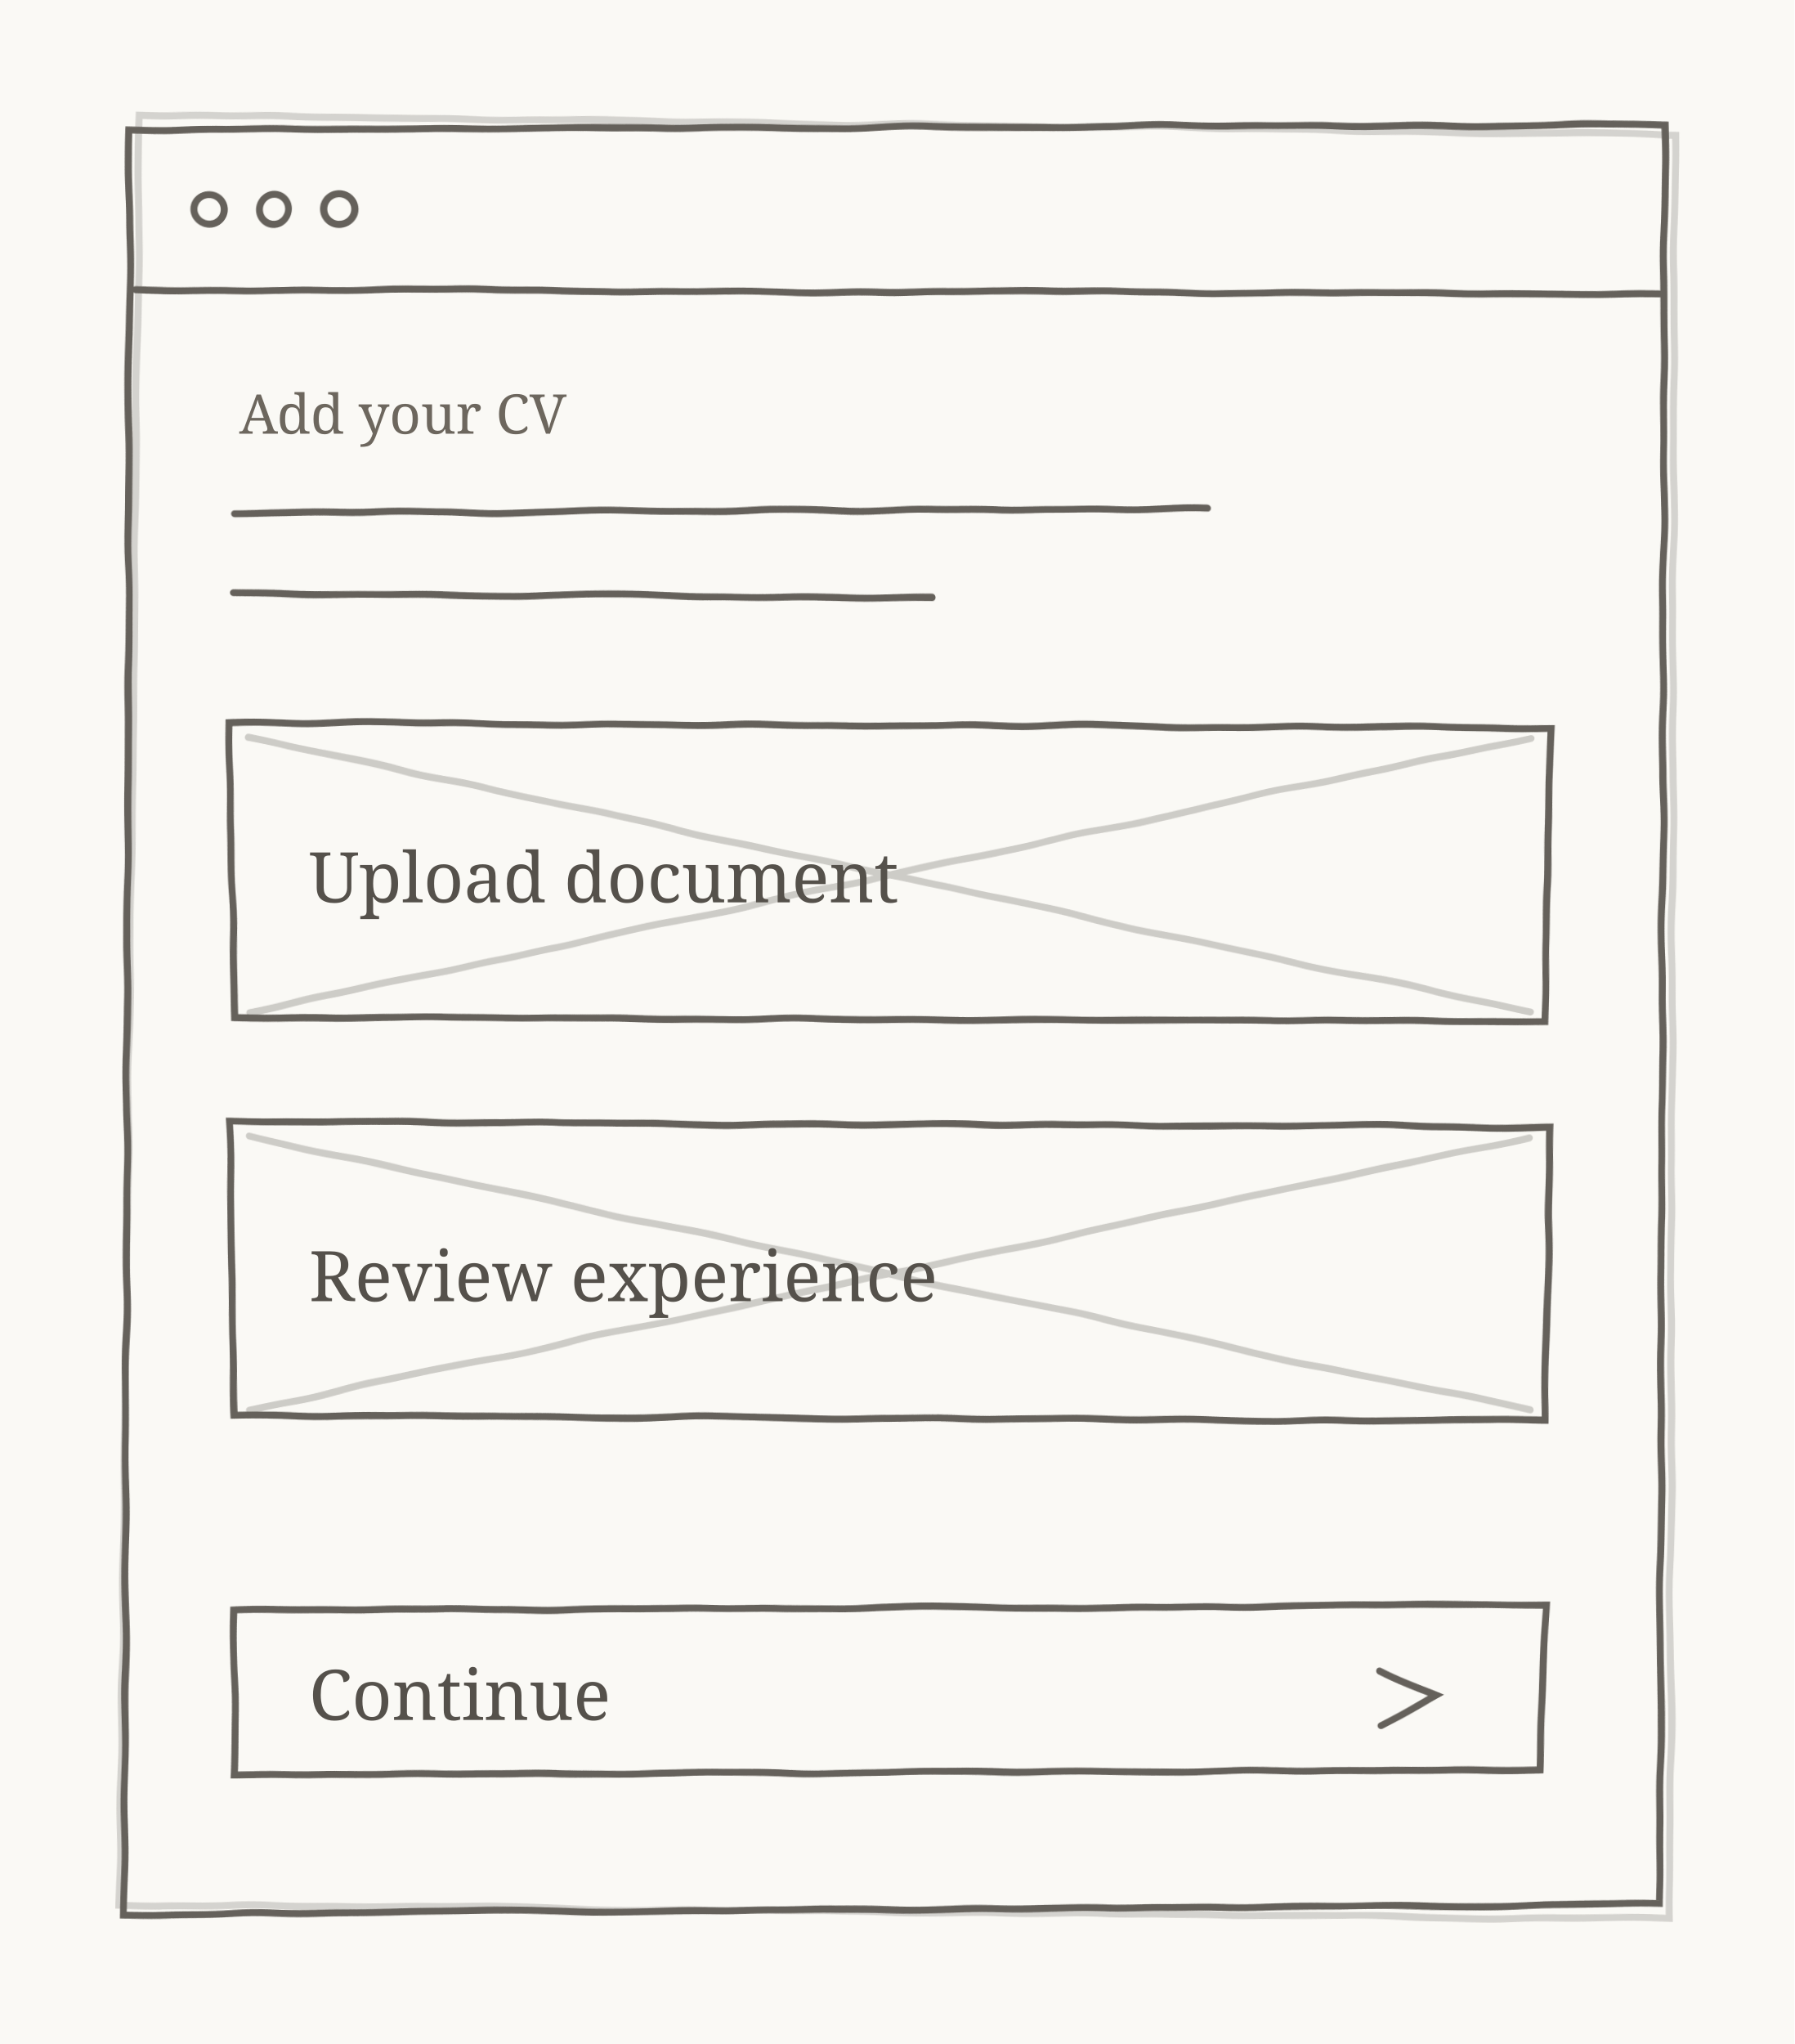
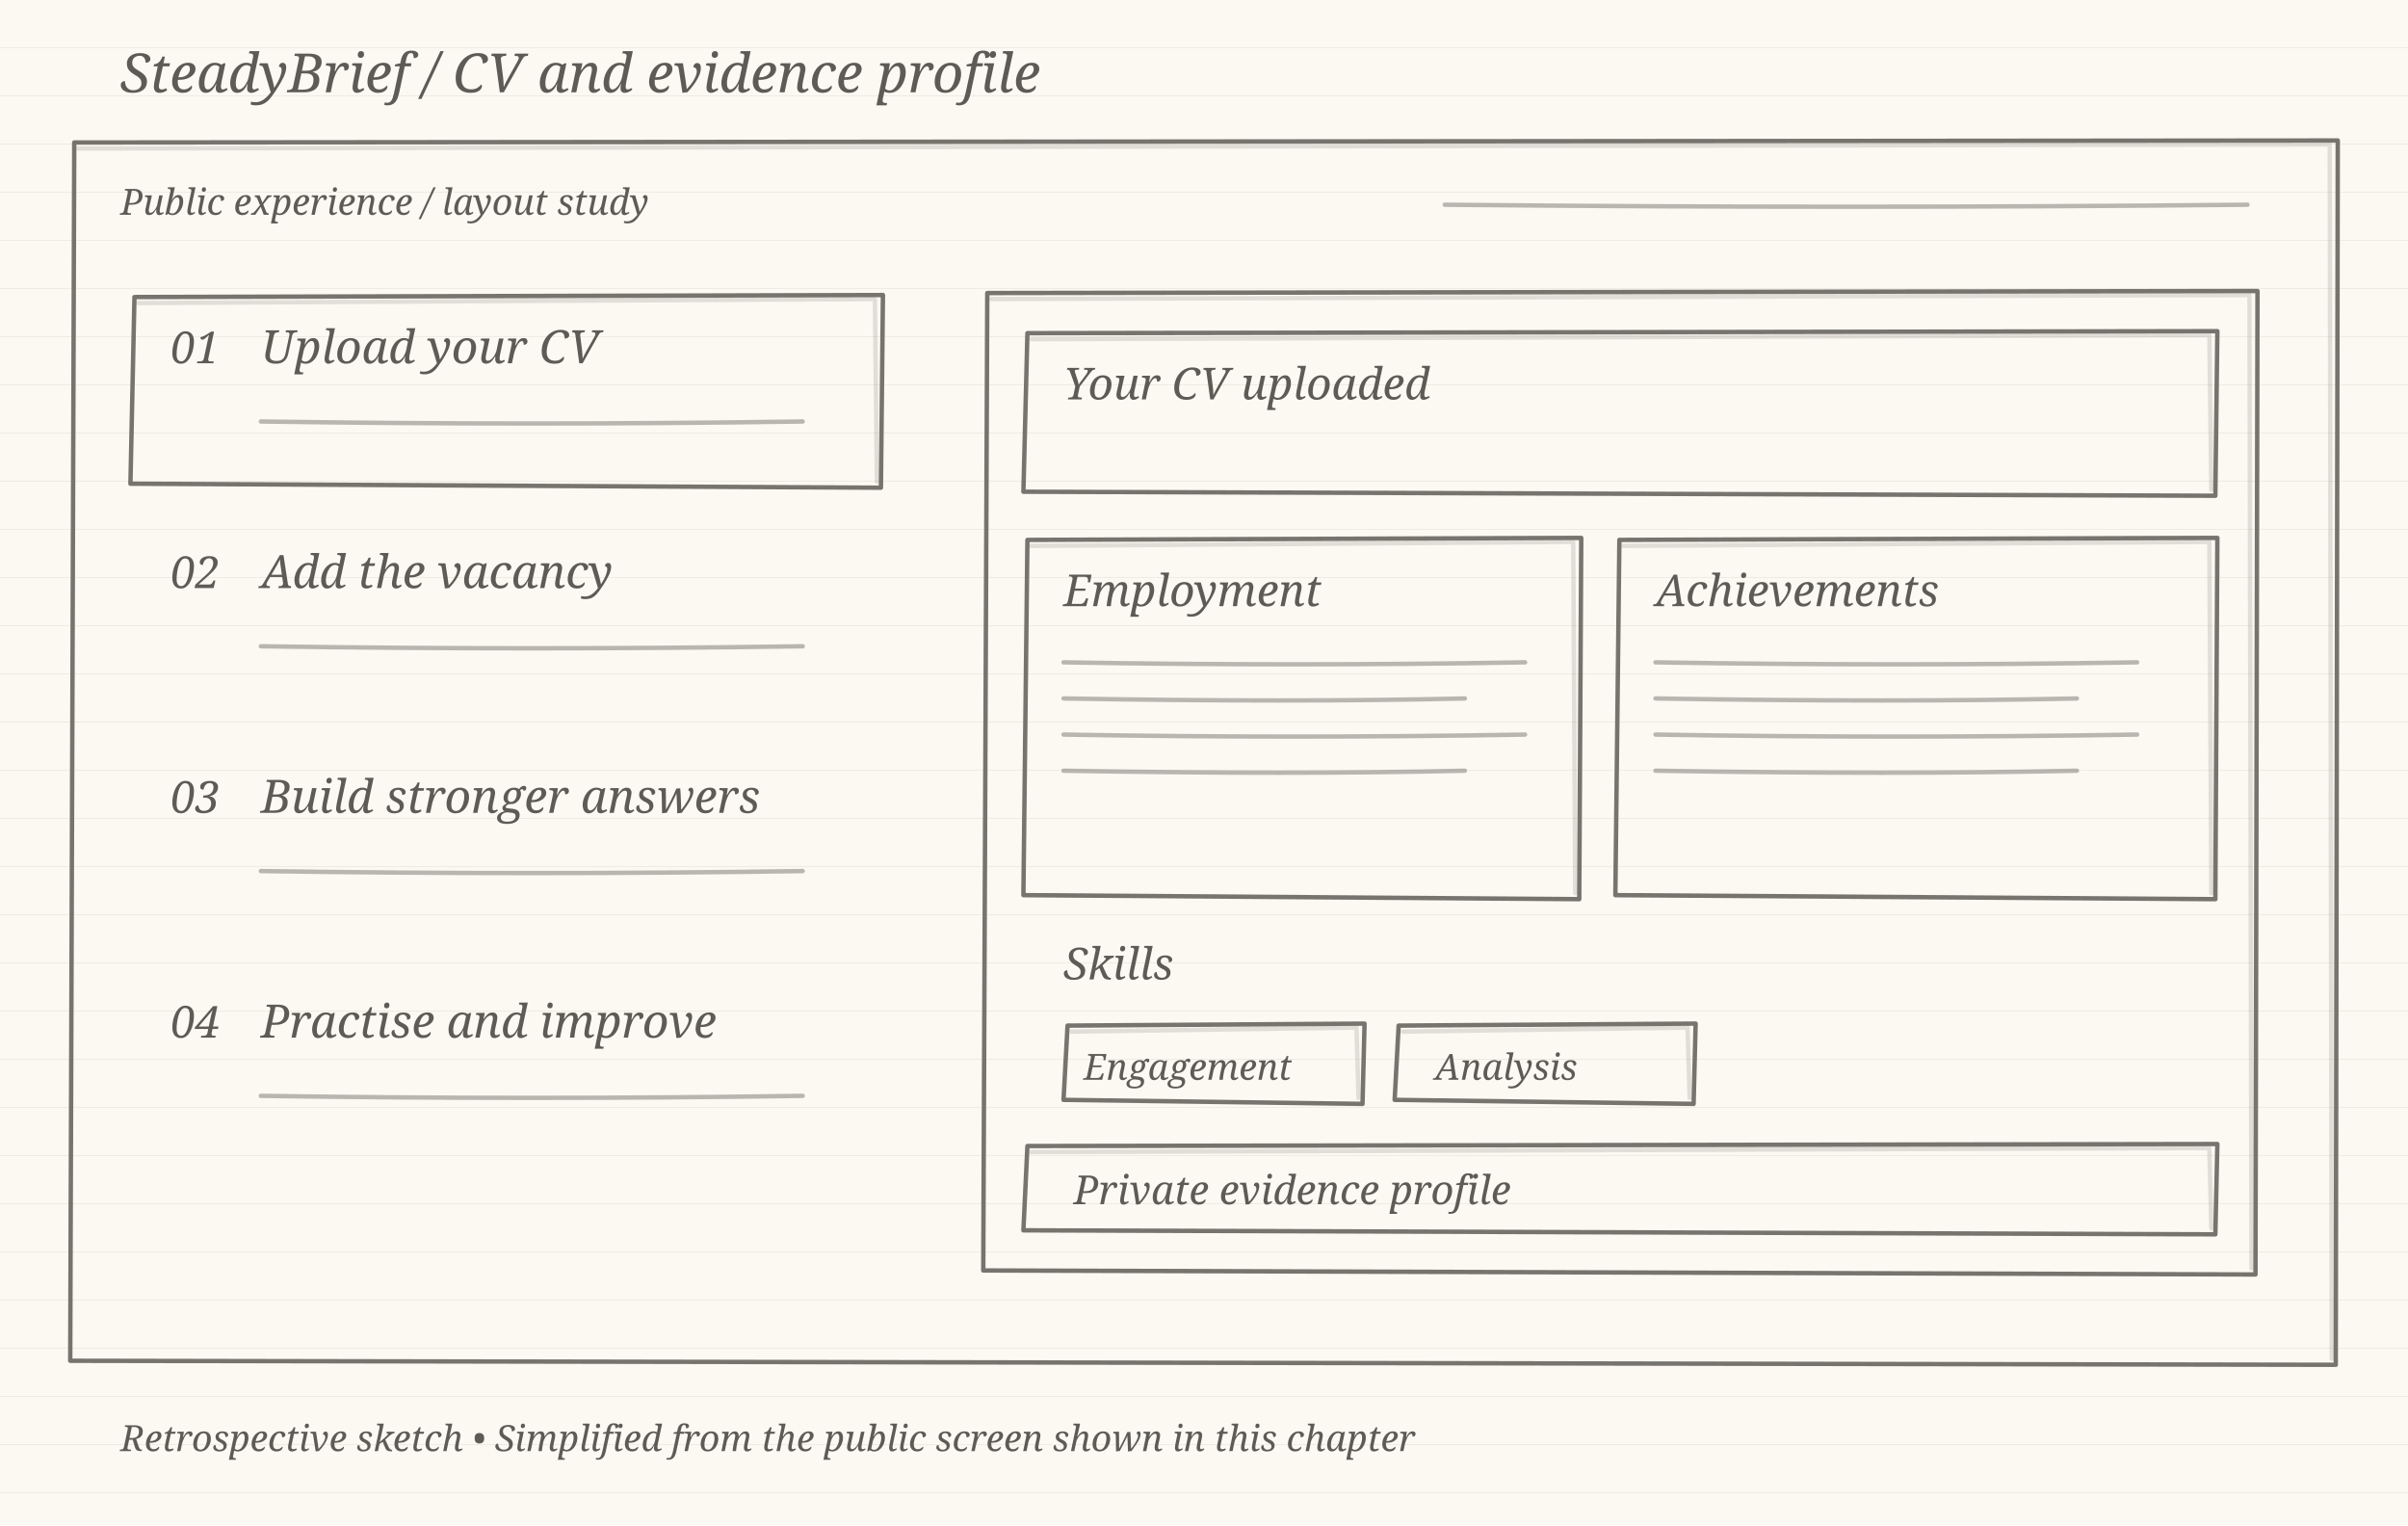
- <svg xmlns="http://www.w3.org/2000/svg" viewBox="0 0 360 410" role="img" aria-labelledby="title">
+ <svg xmlns="http://www.w3.org/2000/svg" viewBox="0 0 1200 760" width="1200" height="760" role="img">
  <defs>
-     <filter id="pencil">
-       <feTurbulence type="fractalNoise" baseFrequency=".045" numOctaves="2" seed="7" result="noise" />
-       <feDisplacementMap in="SourceGraphic" in2="noise" scale="1.2" xChannelSelector="R" yChannelSelector="G" />
-     </filter>
+     <pattern id="paper" width="24" height="24" patternUnits="userSpaceOnUse">
+       <path d="M0 24H24" stroke="#e7e2d8" stroke-width=".6" />
+     </pattern>
  </defs>
-   <rect width="360" height="410" fill="#faf9f5" />
-   <g fill="none" stroke="#65615b" stroke-width="1.4" stroke-linecap="round" filter="url(#pencil)">
-     <path d="M26 26 L334 25 L333 382 L25 384 Z" />
-     <path opacity=".25" d="M28 23 L336 27 L335 385 L24 382 Z" />
-     <path d="M27 58 L333 59" />
-     <circle cx="42" cy="42" r="3" />
-     <circle cx="55" cy="42" r="3" />
-     <circle cx="68" cy="42" r="3" />
-     <path d="M47 103 L242 102 M47 119 L187 120" />
-     <path d="M46 145 L311 146 L310 205 L47 204 Z" />
-     <path opacity=".3" d="M50 148 L307 203 M307 148 L50 203" />
-     <path d="M46 225 L311 226 L310 285 L47 284 Z" />
-     <path opacity=".3" d="M50 228 L307 283 M307 228 L50 283" />
-     <path d="M47 323 L310 322 L309 355 L47 356 Z" />
-     <path d="M277 335 L288 340 L277 346" />
+   <rect width="1200" height="760" fill="#fbf9f2" />
+   <rect width="1200" height="760" fill="url(#paper)" />
+   <g fill="none" stroke="#77746e" stroke-width="2.2" stroke-linecap="round" stroke-linejoin="round">
+     <path d="M37 71 L1165 70 L1164 680 L35 678 Z" />
+     <path d="M39 74 L1161 72 L1162 677" opacity=".2" />
+     <text x="60" y="46" fill="#5d5b55" stroke="none" font-family="Georgia,serif" font-style="italic" font-size="27">SteadyBrief / CV and evidence profile</text>
+     <text x="60" y="107" fill="#5d5b55" stroke="none" font-family="Georgia,serif" font-style="italic" font-size="18">Public experience / layout study</text>
+     <path d="M720 102 Q920.0 104 1120 102" opacity=".5" />
+     <path d="M67 148 L440 147 L439 243 L65 241 Z" />
+     <path d="M69 151 L436 149 L437 240" opacity=".2" />
+     <text x="85" y="181" fill="#5d5b55" stroke="none" font-family="Georgia,serif" font-style="italic" font-size="22">01</text>
+     <text x="130" y="181" fill="#5d5b55" stroke="none" font-family="Georgia,serif" font-style="italic" font-size="23">Upload your CV</text>
+     <path d="M130 210 Q265.0 212 400 210" opacity=".5" />
+     <text x="85" y="293" fill="#5d5b55" stroke="none" font-family="Georgia,serif" font-style="italic" font-size="22">02</text>
+     <text x="130" y="293" fill="#5d5b55" stroke="none" font-family="Georgia,serif" font-style="italic" font-size="23">Add the vacancy</text>
+     <path d="M130 322 Q265.0 324 400 322" opacity=".5" />
+     <text x="85" y="405" fill="#5d5b55" stroke="none" font-family="Georgia,serif" font-style="italic" font-size="22">03</text>
+     <text x="130" y="405" fill="#5d5b55" stroke="none" font-family="Georgia,serif" font-style="italic" font-size="23">Build stronger answers</text>
+     <path d="M130 434 Q265.0 436 400 434" opacity=".5" />
+     <text x="85" y="517" fill="#5d5b55" stroke="none" font-family="Georgia,serif" font-style="italic" font-size="22">04</text>
+     <text x="130" y="517" fill="#5d5b55" stroke="none" font-family="Georgia,serif" font-style="italic" font-size="23">Practise and improve</text>
+     <path d="M130 546 Q265.0 548 400 546" opacity=".5" />
+     <path d="M492 146 L1125 145 L1124 635 L490 633 Z" />
+     <path d="M494 149 L1121 147 L1122 632" opacity=".2" />
+     <path d="M512 166 L1105 165 L1104 247 L510 245 Z" />
+     <path d="M514 169 L1101 167 L1102 244" opacity=".2" />
+     <text x="530" y="199" fill="#5d5b55" stroke="none" font-family="Georgia,serif" font-style="italic" font-size="22">Your CV uploaded</text>
+     <path d="M512 269 L788 268 L787 448 L510 446 Z" />
+     <path d="M514 272 L784 270 L785 445" opacity=".2" />
+     <text x="530" y="302" fill="#5d5b55" stroke="none" font-family="Georgia,serif" font-style="italic" font-size="22">Employment</text>
+     <path d="M530 330 Q645.0 332 760 330" opacity=".5" />
+     <path d="M530 348 Q645.0 350 730 348" opacity=".5" />
+     <path d="M530 366 Q645.0 368 760 366" opacity=".5" />
+     <path d="M530 384 Q645.0 386 730 384" opacity=".5" />
+     <path d="M807 269 L1105 268 L1104 448 L805 446 Z" />
+     <path d="M809 272 L1101 270 L1102 445" opacity=".2" />
+     <text x="825" y="302" fill="#5d5b55" stroke="none" font-family="Georgia,serif" font-style="italic" font-size="22">Achievements</text>
+     <path d="M825 330 Q945.0 332 1065 330" opacity=".5" />
+     <path d="M825 348 Q945.0 350 1035 348" opacity=".5" />
+     <path d="M825 366 Q945.0 368 1065 366" opacity=".5" />
+     <path d="M825 384 Q945.0 386 1035 384" opacity=".5" />
+     <text x="530" y="488" fill="#5d5b55" stroke="none" font-family="Georgia,serif" font-style="italic" font-size="22">Skills</text>
+     <path d="M532 511 L680 510 L679 550 L530 548 Z" />
+     <path d="M534 514 L676 512 L677 547" opacity=".2" />
+     <text x="540" y="538" fill="#5d5b55" stroke="none" font-family="Georgia,serif" font-style="italic" font-size="18">Engagement</text>
+     <path d="M697 511 L845 510 L844 550 L695 548 Z" />
+     <path d="M699 514 L841 512 L842 547" opacity=".2" />
+     <text x="715" y="538" fill="#5d5b55" stroke="none" font-family="Georgia,serif" font-style="italic" font-size="18">Analysis</text>
+     <path d="M512 571 L1105 570 L1104 615 L510 613 Z" />
+     <path d="M514 574 L1101 572 L1102 612" opacity=".2" />
+     <text x="535" y="600" fill="#5d5b55" stroke="none" font-family="Georgia,serif" font-style="italic" font-size="20">Private evidence profile</text>
+     <text x="60" y="723" fill="#5d5b55" stroke="none" font-family="Georgia,serif" font-style="italic" font-size="18">Retrospective sketch • Simplified from the public screen shown in this chapter</text>
  </g>
-   <g fill="#55514b" font-family="Georgia,serif" font-size="14">
-     <text x="62" y="181">Upload document</text>
-     <text x="62" y="261">Review experience</text>
-     <text x="62" y="345">Continue</text>
-   </g>
-   <text x="48" y="87" fill="#6d675e" font-family="Georgia,serif" font-size="11">Add your CV</text>
</svg>
